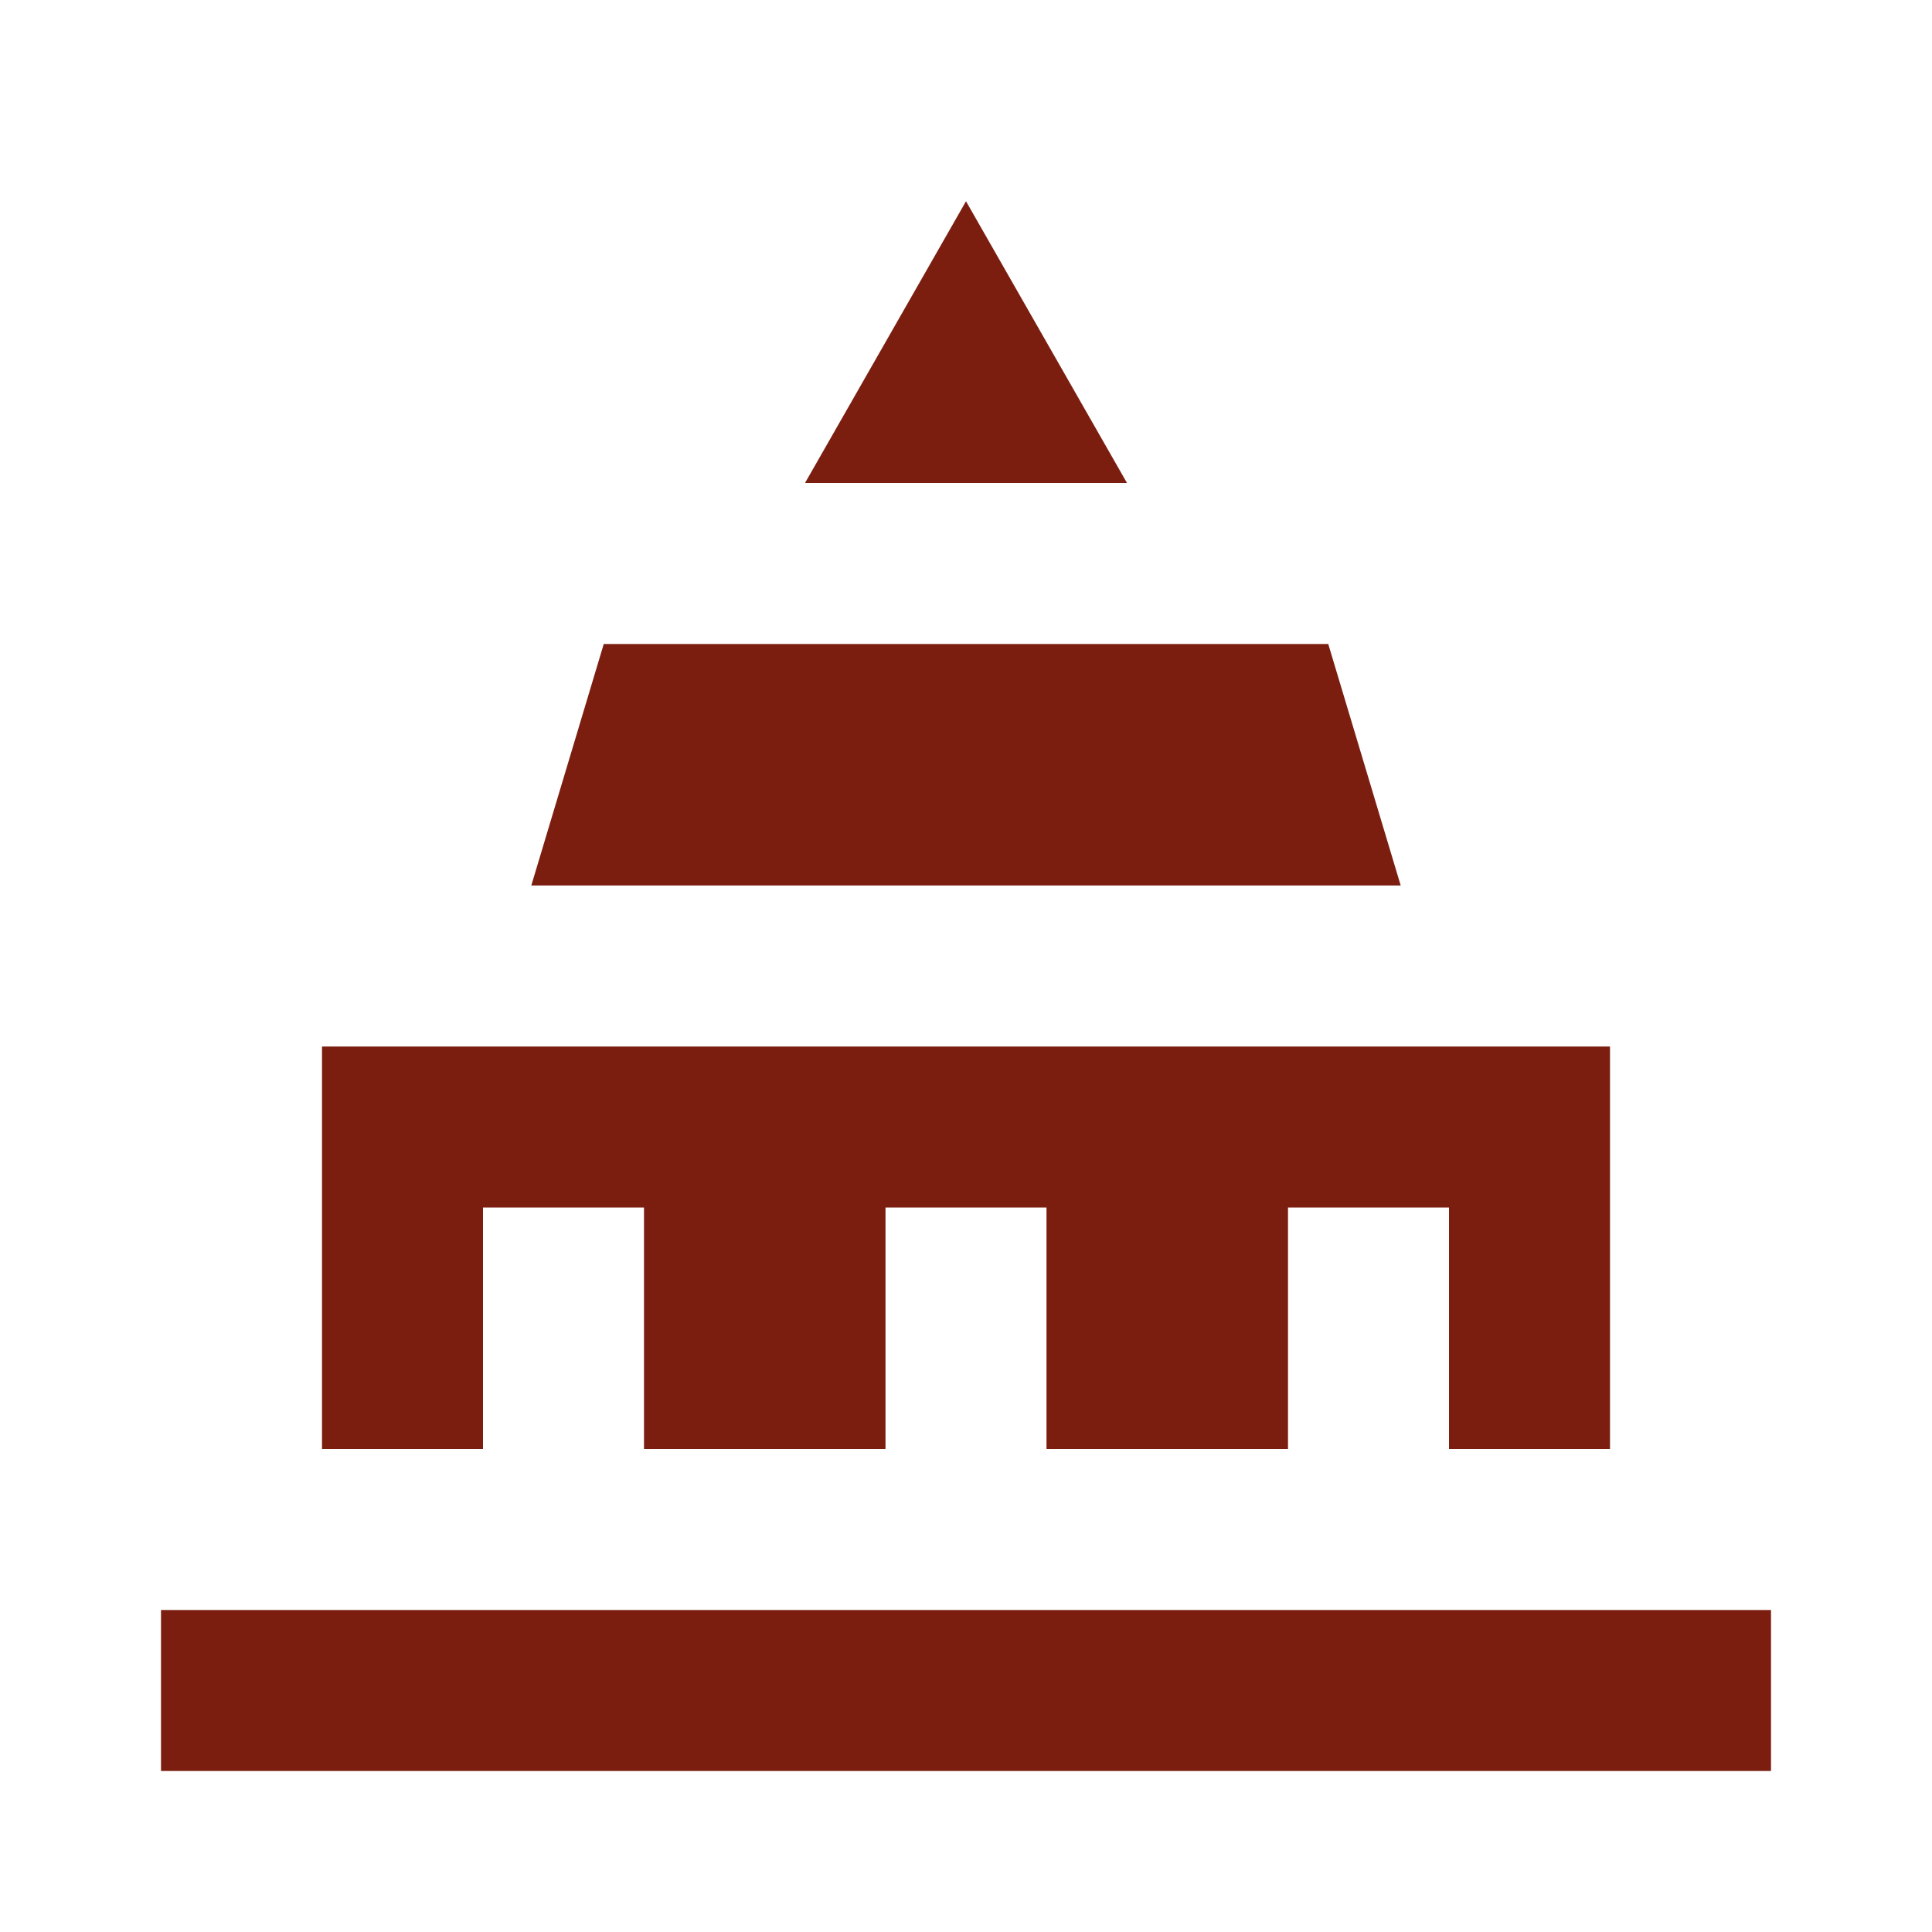
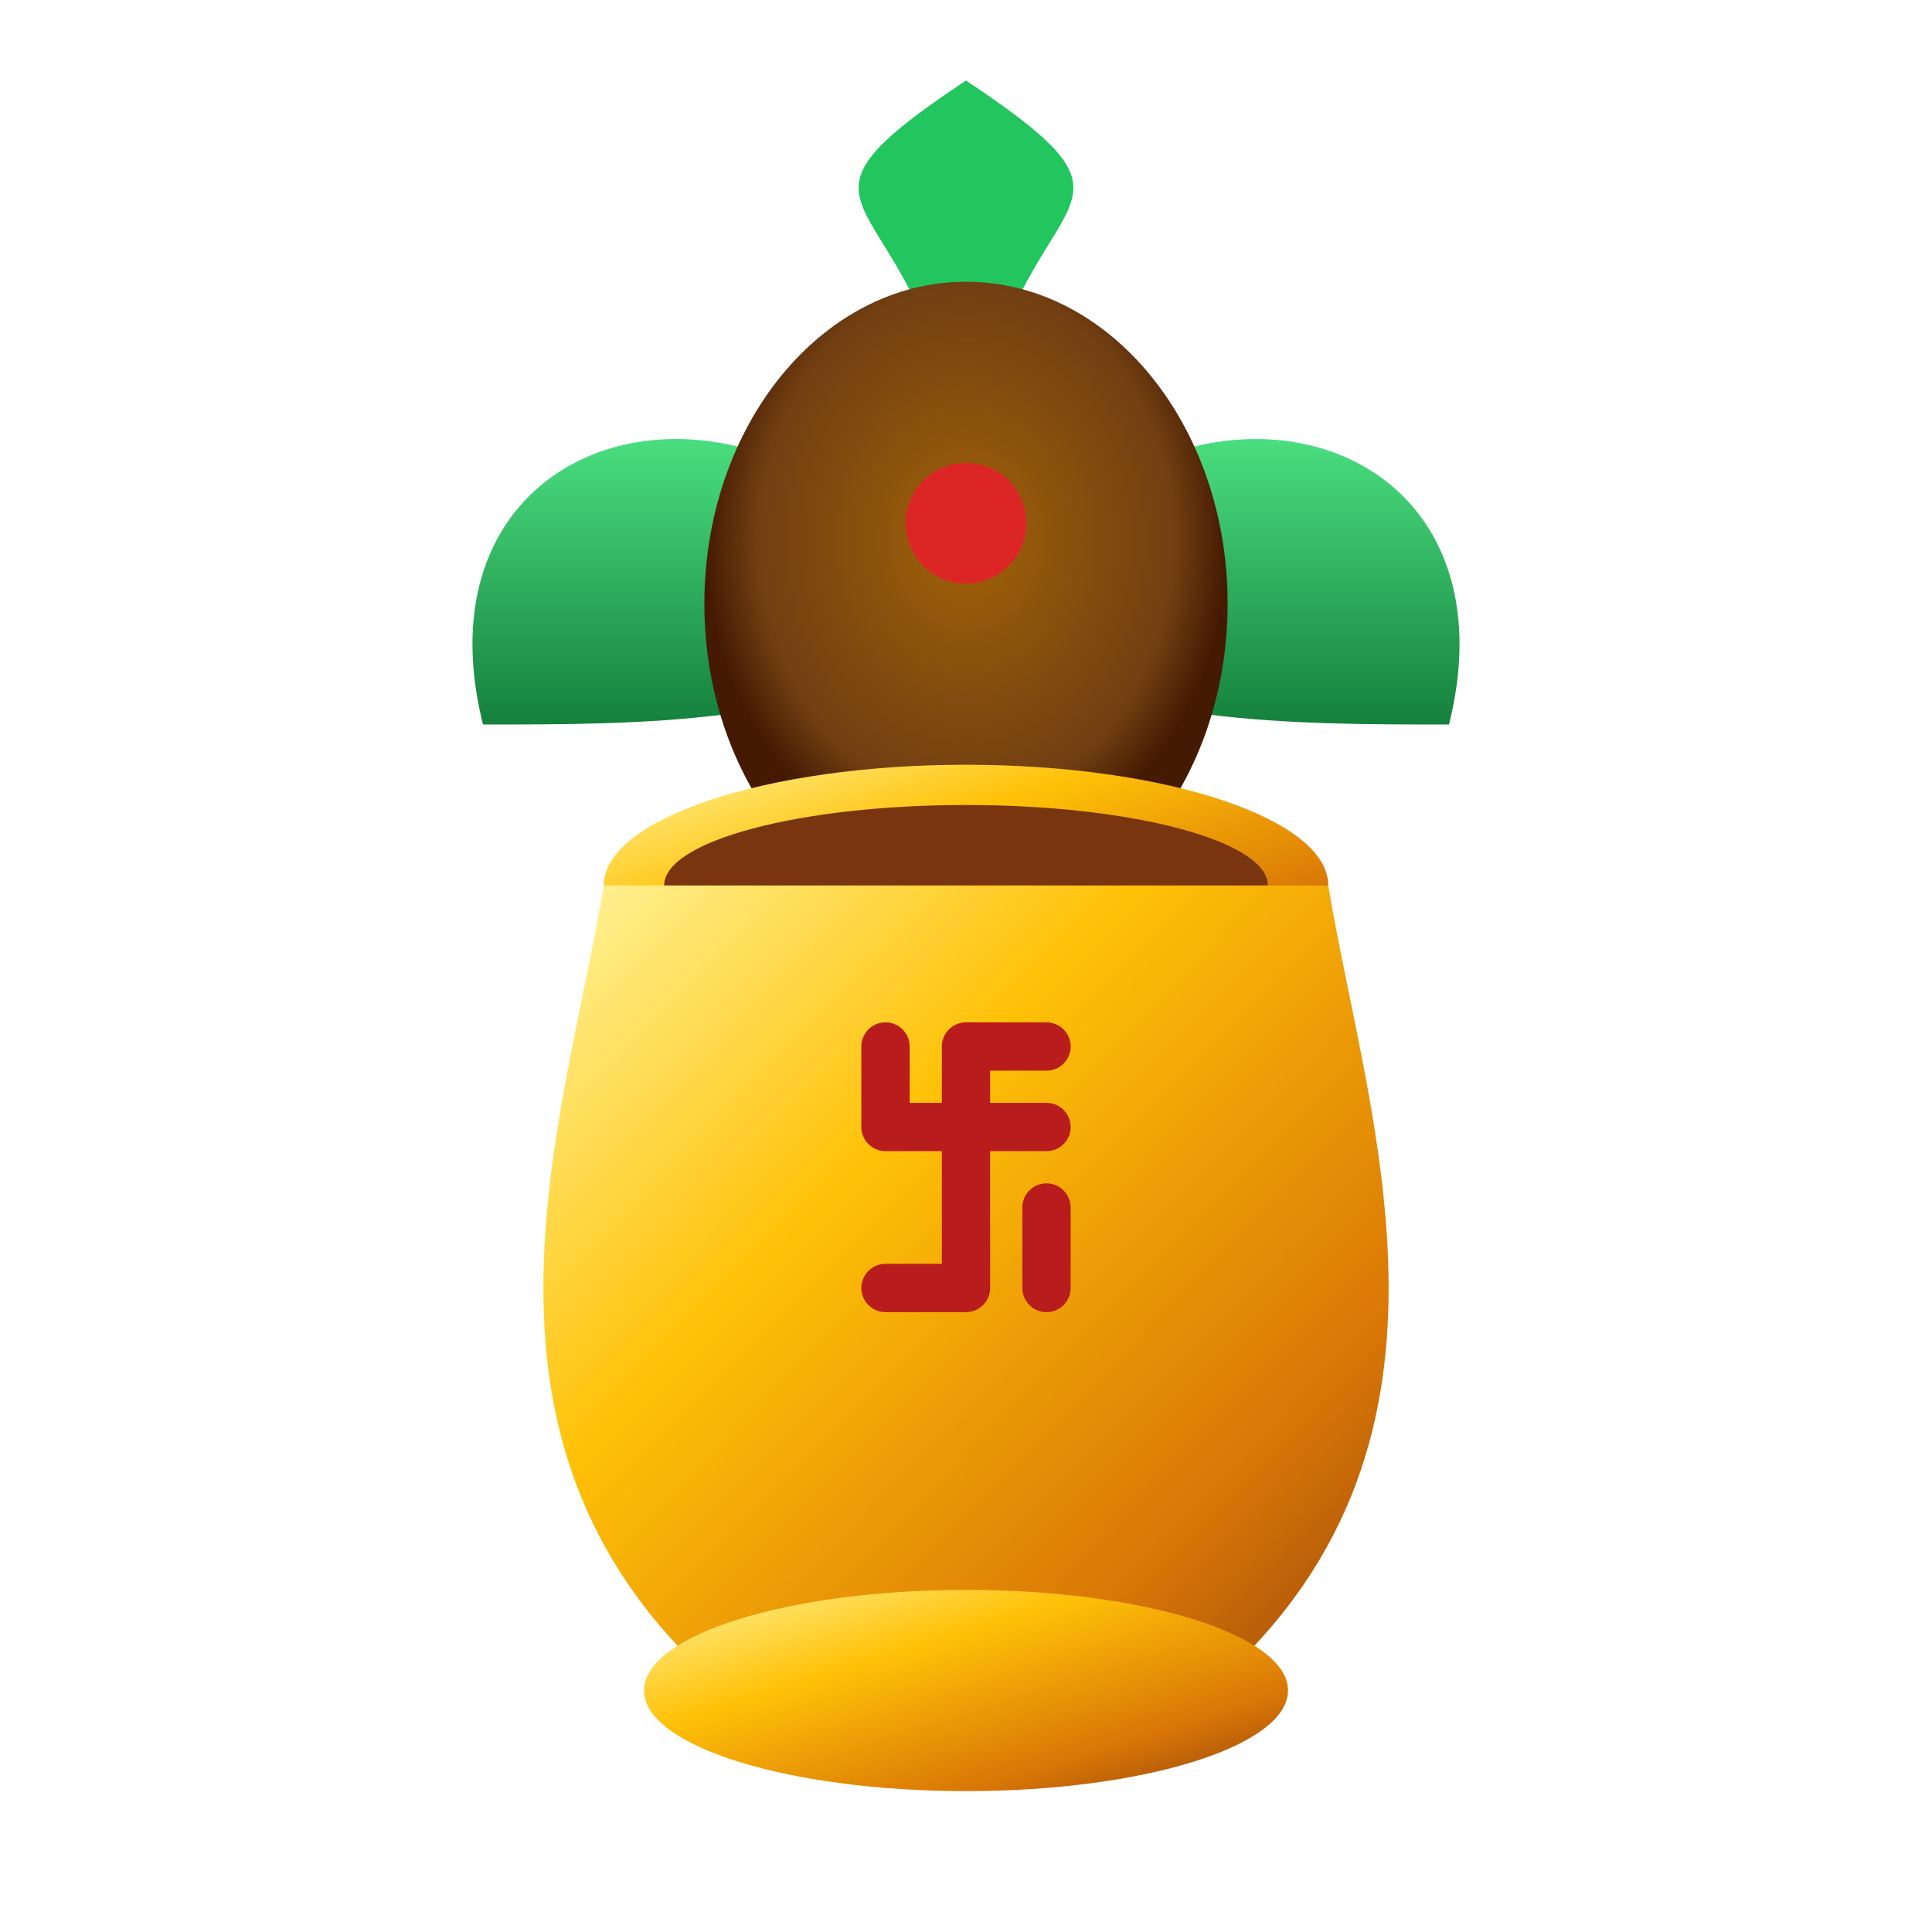
- <svg xmlns="http://www.w3.org/2000/svg" viewBox="0 0 24 24" width="24" height="24" fill="#7B1E10">
-   <path d="M6.6 11h10.8l-.9-3H7.5l-.9 3zm5.4-8.5L14 6H10l2-3.5zM2 20h20v2H2v-2zm18-7H4v5h16v-5zM8 15v3H6v-3h2zm5 0v3h-2v-3h2zm5 0v3h-2v-3h2z" />
+ <svg xmlns="http://www.w3.org/2000/svg" viewBox="0 0 48 48" width="100%" height="100%">
+   <defs>
+     <linearGradient id="goldPotGrad" x1="0%" y1="0%" x2="100%" y2="100%">
+       <stop offset="0%" stop-color="#FFF59D" />
+       <stop offset="35%" stop-color="#FFC107" />
+       <stop offset="75%" stop-color="#D97706" />
+       <stop offset="100%" stop-color="#92400E" />
+     </linearGradient>
+     <linearGradient id="leafGrad" x1="0%" y1="0%" x2="0%" y2="100%">
+       <stop offset="0%" stop-color="#4ADE80" />
+       <stop offset="100%" stop-color="#15803D" />
+     </linearGradient>
+     <radialGradient id="coconutGrad" cx="50%" cy="40%" r="50%">
+       <stop offset="0%" stop-color="#A16207" />
+       <stop offset="80%" stop-color="#713F12" />
+       <stop offset="100%" stop-color="#451A03" />
+     </radialGradient>
+   </defs>
+   <path d="M24 16 C20 8 10 10 12 18 C16 18 20 18 24 16Z" fill="url(#leafGrad)" />
+   <path d="M24 16 C28 8 38 10 36 18 C32 18 28 18 24 16Z" fill="url(#leafGrad)" />
+   <path d="M24 14 C24 4 18 6 24 2 C30 6 24 4 24 14Z" fill="#22C55E" />
+   <ellipse cx="24" cy="15" rx="6.5" ry="8" fill="url(#coconutGrad)" />
+   <circle cx="24" cy="13" r="1.5" fill="#DC2626" />
+   <ellipse cx="24" cy="22" rx="9" ry="3" fill="url(#goldPotGrad)" />
+   <ellipse cx="24" cy="22" rx="7.5" ry="2" fill="#78350F" />
+   <path d="M15 22 C14 28 11 36 18 42 C20 44 28 44 30 42 C37 36 34 28 33 22 Z" fill="url(#goldPotGrad)" />
+   <path d="M22 28 H26 M24 26 V32 M22 26 V28 M26 30 V32 M22 32 H24 M24 26 H26" stroke="#B91C1C" stroke-width="1.2" stroke-linecap="round" />
+   <ellipse cx="24" cy="42" rx="8" ry="2.5" fill="url(#goldPotGrad)" />
</svg>
